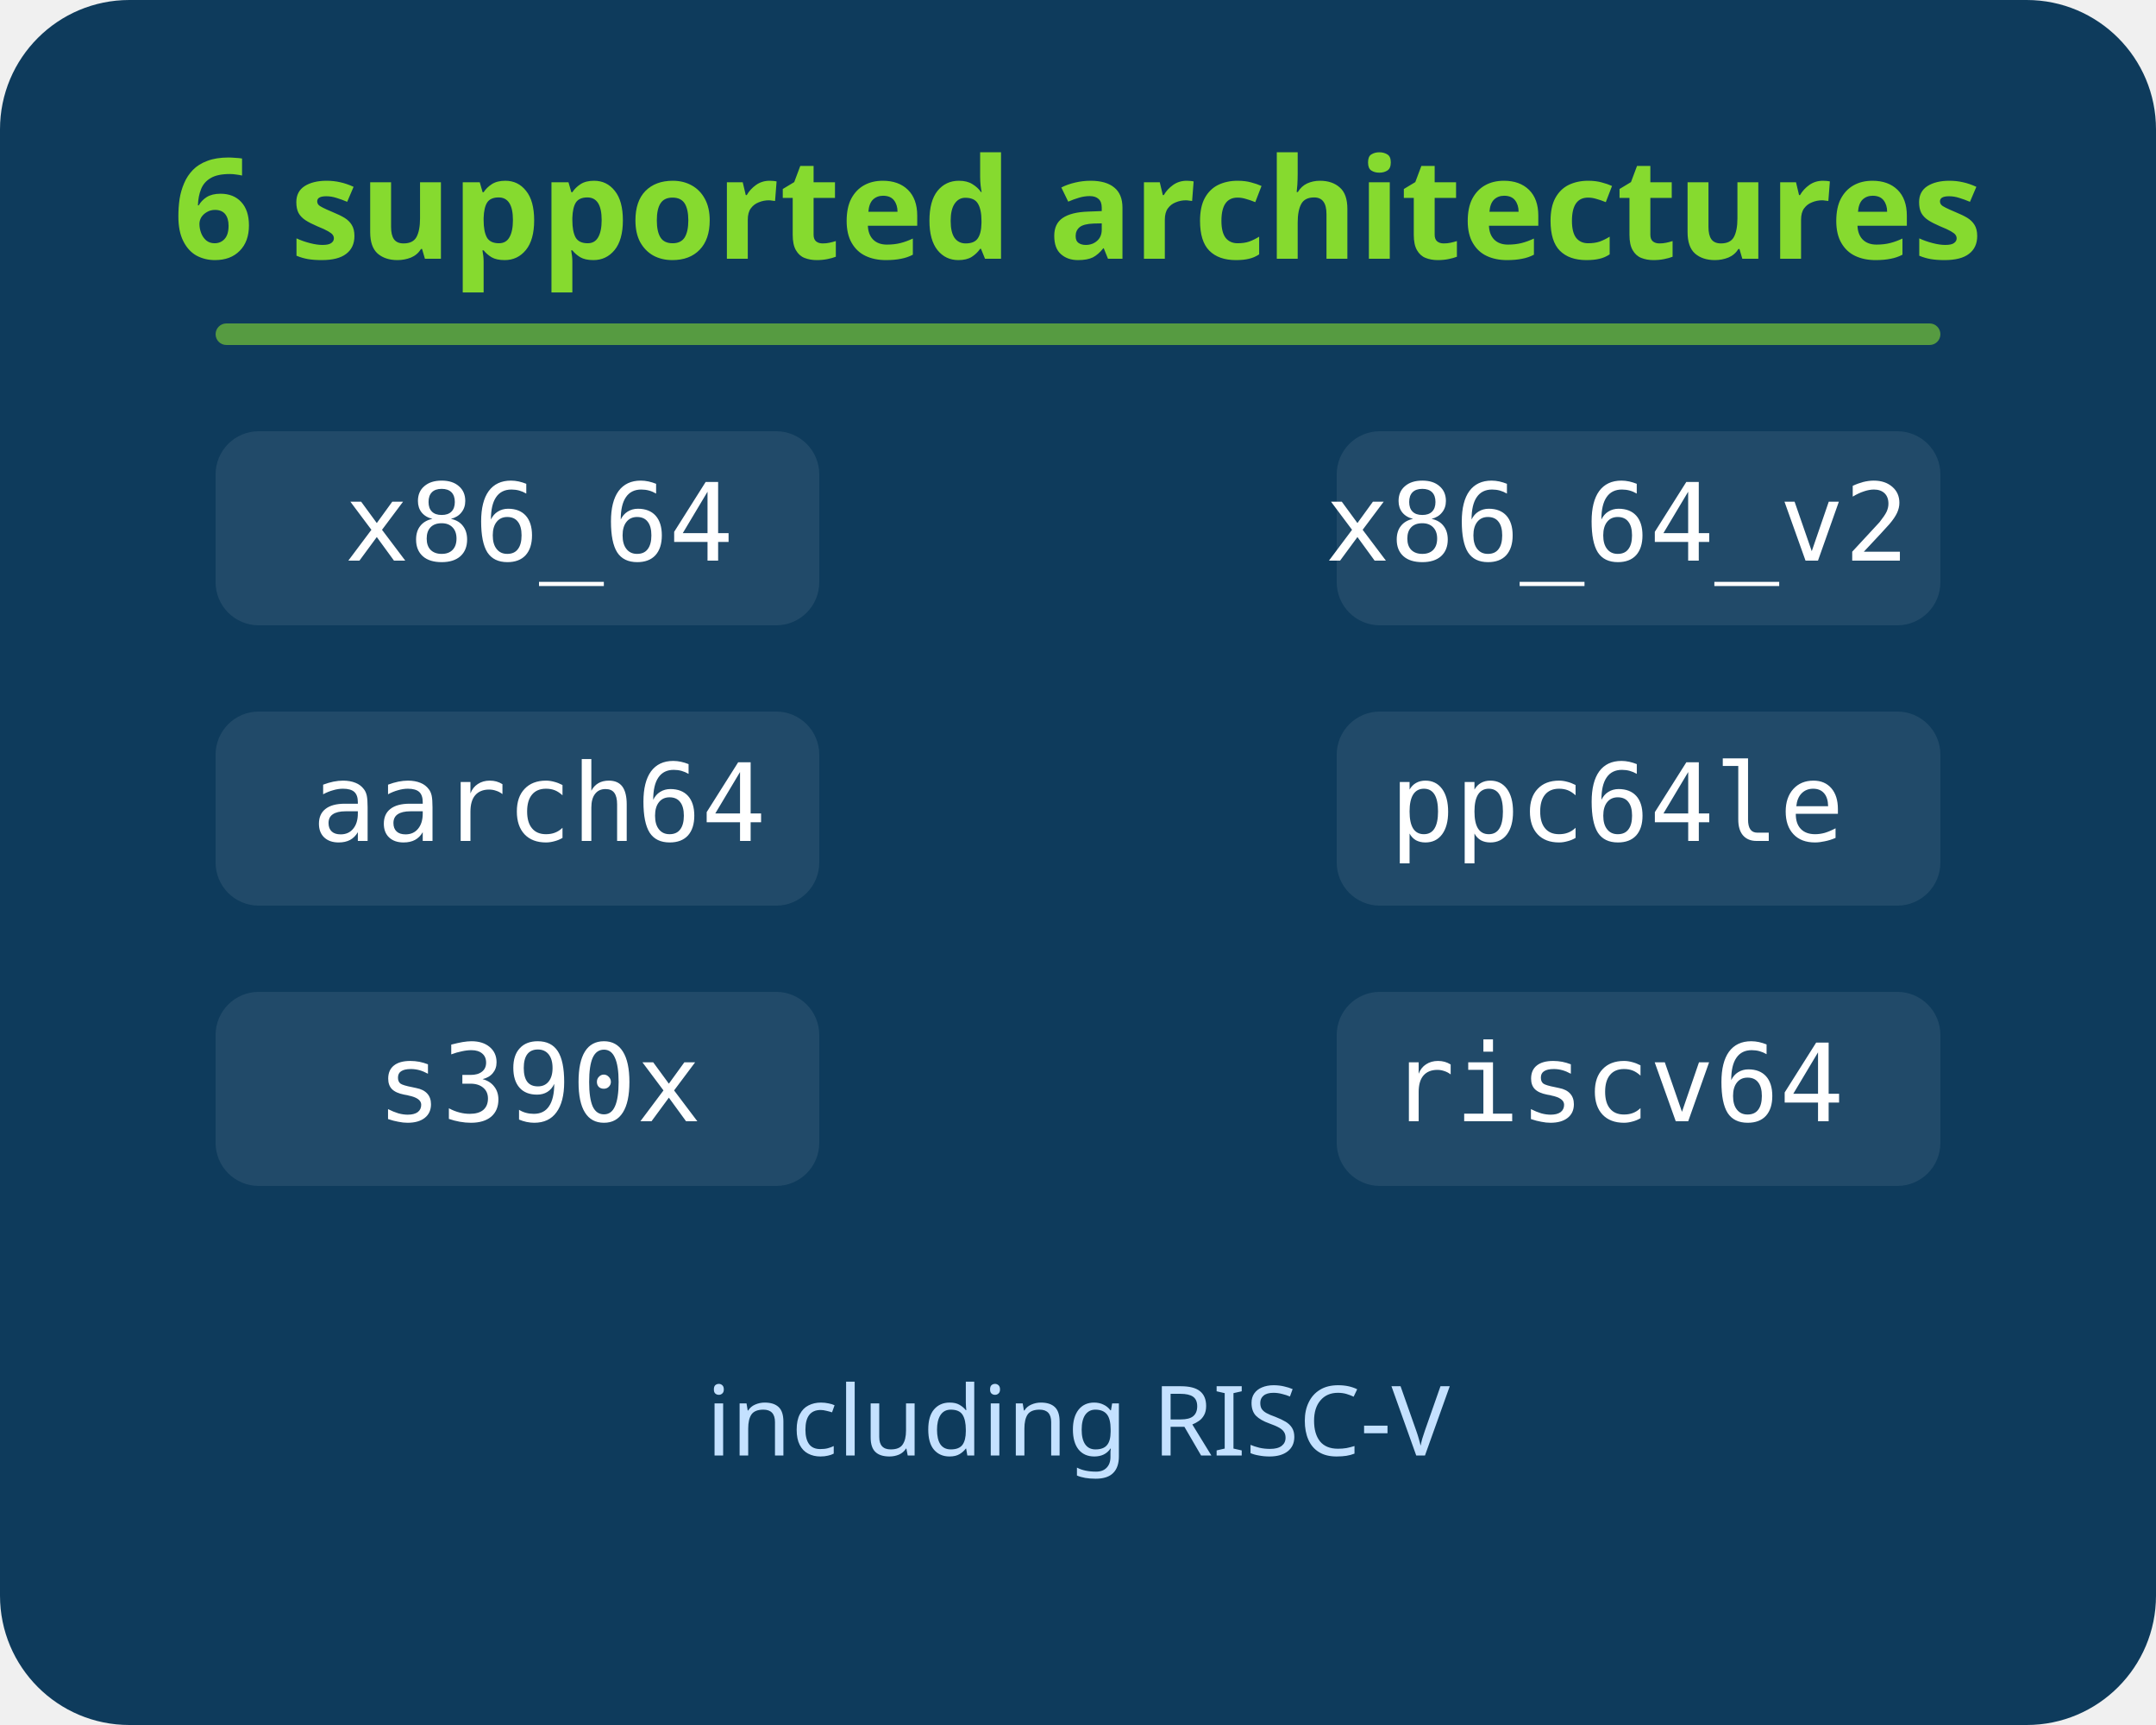
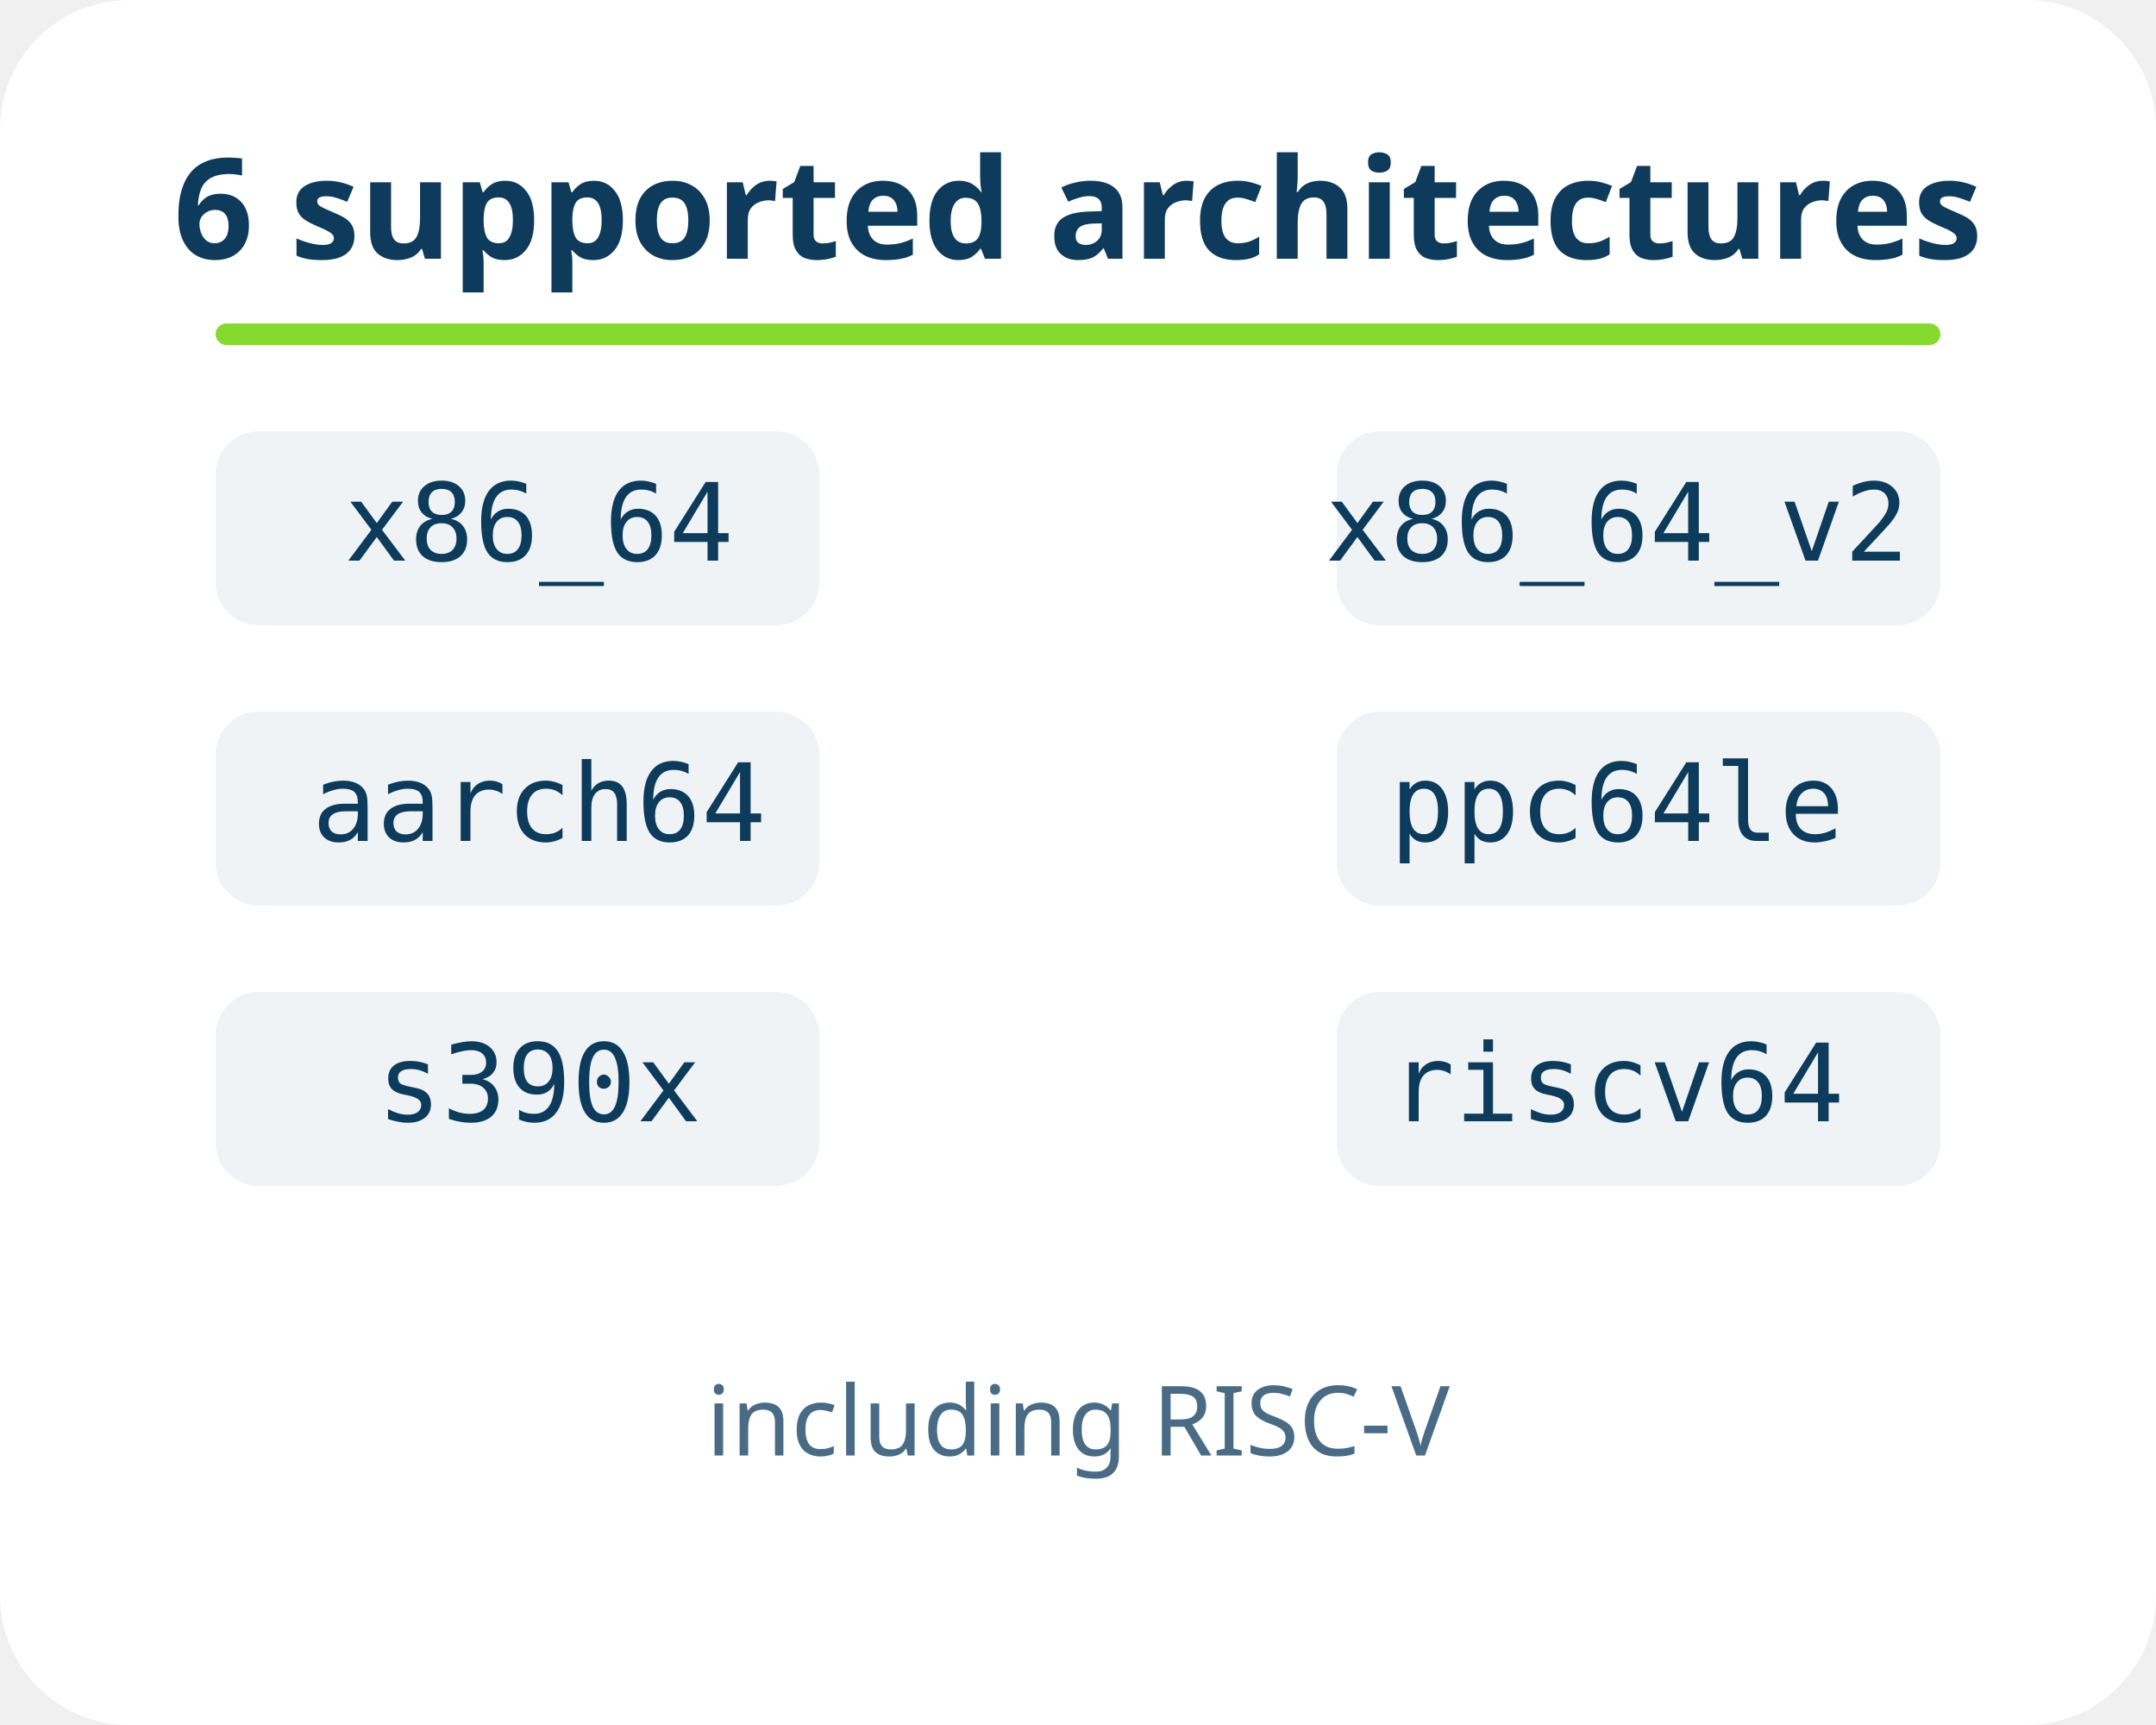
<svg xmlns="http://www.w3.org/2000/svg" viewBox="0 0 200 160" fill="none">
-   <rect width="200" height="160" rx="12" fill="#0e3b5c" />
-   <text x="100" y="24" text-anchor="middle" fill="#86da2f" font-family="Montserrat,sans-serif" font-weight="700" font-size="13">6 supported architectures</text>
-   <text x="50" y="52" text-anchor="middle" fill="#fff" font-family="monospace" font-size="10">x86_64</text>
-   <text x="150" y="52" text-anchor="middle" fill="#fff" font-family="monospace" font-size="10">x86_64_v2</text>
-   <text x="50" y="78" text-anchor="middle" fill="#fff" font-family="monospace" font-size="10">aarch64</text>
-   <text x="150" y="78" text-anchor="middle" fill="#fff" font-family="monospace" font-size="10">ppc64le</text>
-   <text x="50" y="104" text-anchor="middle" fill="#fff" font-family="monospace" font-size="10">s390x</text>
-   <text x="150" y="104" text-anchor="middle" fill="#fff" font-family="monospace" font-size="10">riscv64</text>
-   <rect x="20" y="30" width="160" height="2" rx="1" fill="#86da2f" opacity="0.6" />
-   <text x="100" y="135" text-anchor="middle" fill="#c4e1ff" font-family="Montserrat,sans-serif" font-size="9">including RISC-V</text>
-   <rect x="20" y="40" width="56" height="18" rx="4" fill="rgba(255,255,255,0.08)" />
-   <rect x="124" y="40" width="56" height="18" rx="4" fill="rgba(255,255,255,0.08)" />
-   <rect x="20" y="66" width="56" height="18" rx="4" fill="rgba(255,255,255,0.08)" />
-   <rect x="124" y="66" width="56" height="18" rx="4" fill="rgba(255,255,255,0.08)" />
-   <rect x="20" y="92" width="56" height="18" rx="4" fill="rgba(255,255,255,0.08)" />
-   <rect x="124" y="92" width="56" height="18" rx="4" fill="rgba(255,255,255,0.08)" />
+   <rect width="200" height="160" rx="12" fill="#ffffff" />
+   <text x="100" y="24" text-anchor="middle" fill="#0e3b5c" font-family="Montserrat,sans-serif" font-weight="700" font-size="13">6 supported architectures</text>
+   <text x="50" y="52" text-anchor="middle" fill="#0e3b5c" font-family="monospace" font-size="10">x86_64</text>
+   <text x="150" y="52" text-anchor="middle" fill="#0e3b5c" font-family="monospace" font-size="10">x86_64_v2</text>
+   <text x="50" y="78" text-anchor="middle" fill="#0e3b5c" font-family="monospace" font-size="10">aarch64</text>
+   <text x="150" y="78" text-anchor="middle" fill="#0e3b5c" font-family="monospace" font-size="10">ppc64le</text>
+   <text x="50" y="104" text-anchor="middle" fill="#0e3b5c" font-family="monospace" font-size="10">s390x</text>
+   <text x="150" y="104" text-anchor="middle" fill="#0e3b5c" font-family="monospace" font-size="10">riscv64</text>
+   <rect x="20" y="30" width="160" height="2" rx="1" fill="#86da2f" />
+   <text x="100" y="135" text-anchor="middle" fill="#4a6b85" font-family="Montserrat,sans-serif" font-size="9">including RISC-V</text>
+   <rect x="20" y="40" width="56" height="18" rx="4" fill="rgba(14,59,92,0.06)" />
+   <rect x="124" y="40" width="56" height="18" rx="4" fill="rgba(14,59,92,0.06)" />
+   <rect x="20" y="66" width="56" height="18" rx="4" fill="rgba(14,59,92,0.06)" />
+   <rect x="124" y="66" width="56" height="18" rx="4" fill="rgba(14,59,92,0.06)" />
+   <rect x="20" y="92" width="56" height="18" rx="4" fill="rgba(14,59,92,0.06)" />
+   <rect x="124" y="92" width="56" height="18" rx="4" fill="rgba(14,59,92,0.06)" />
</svg>
